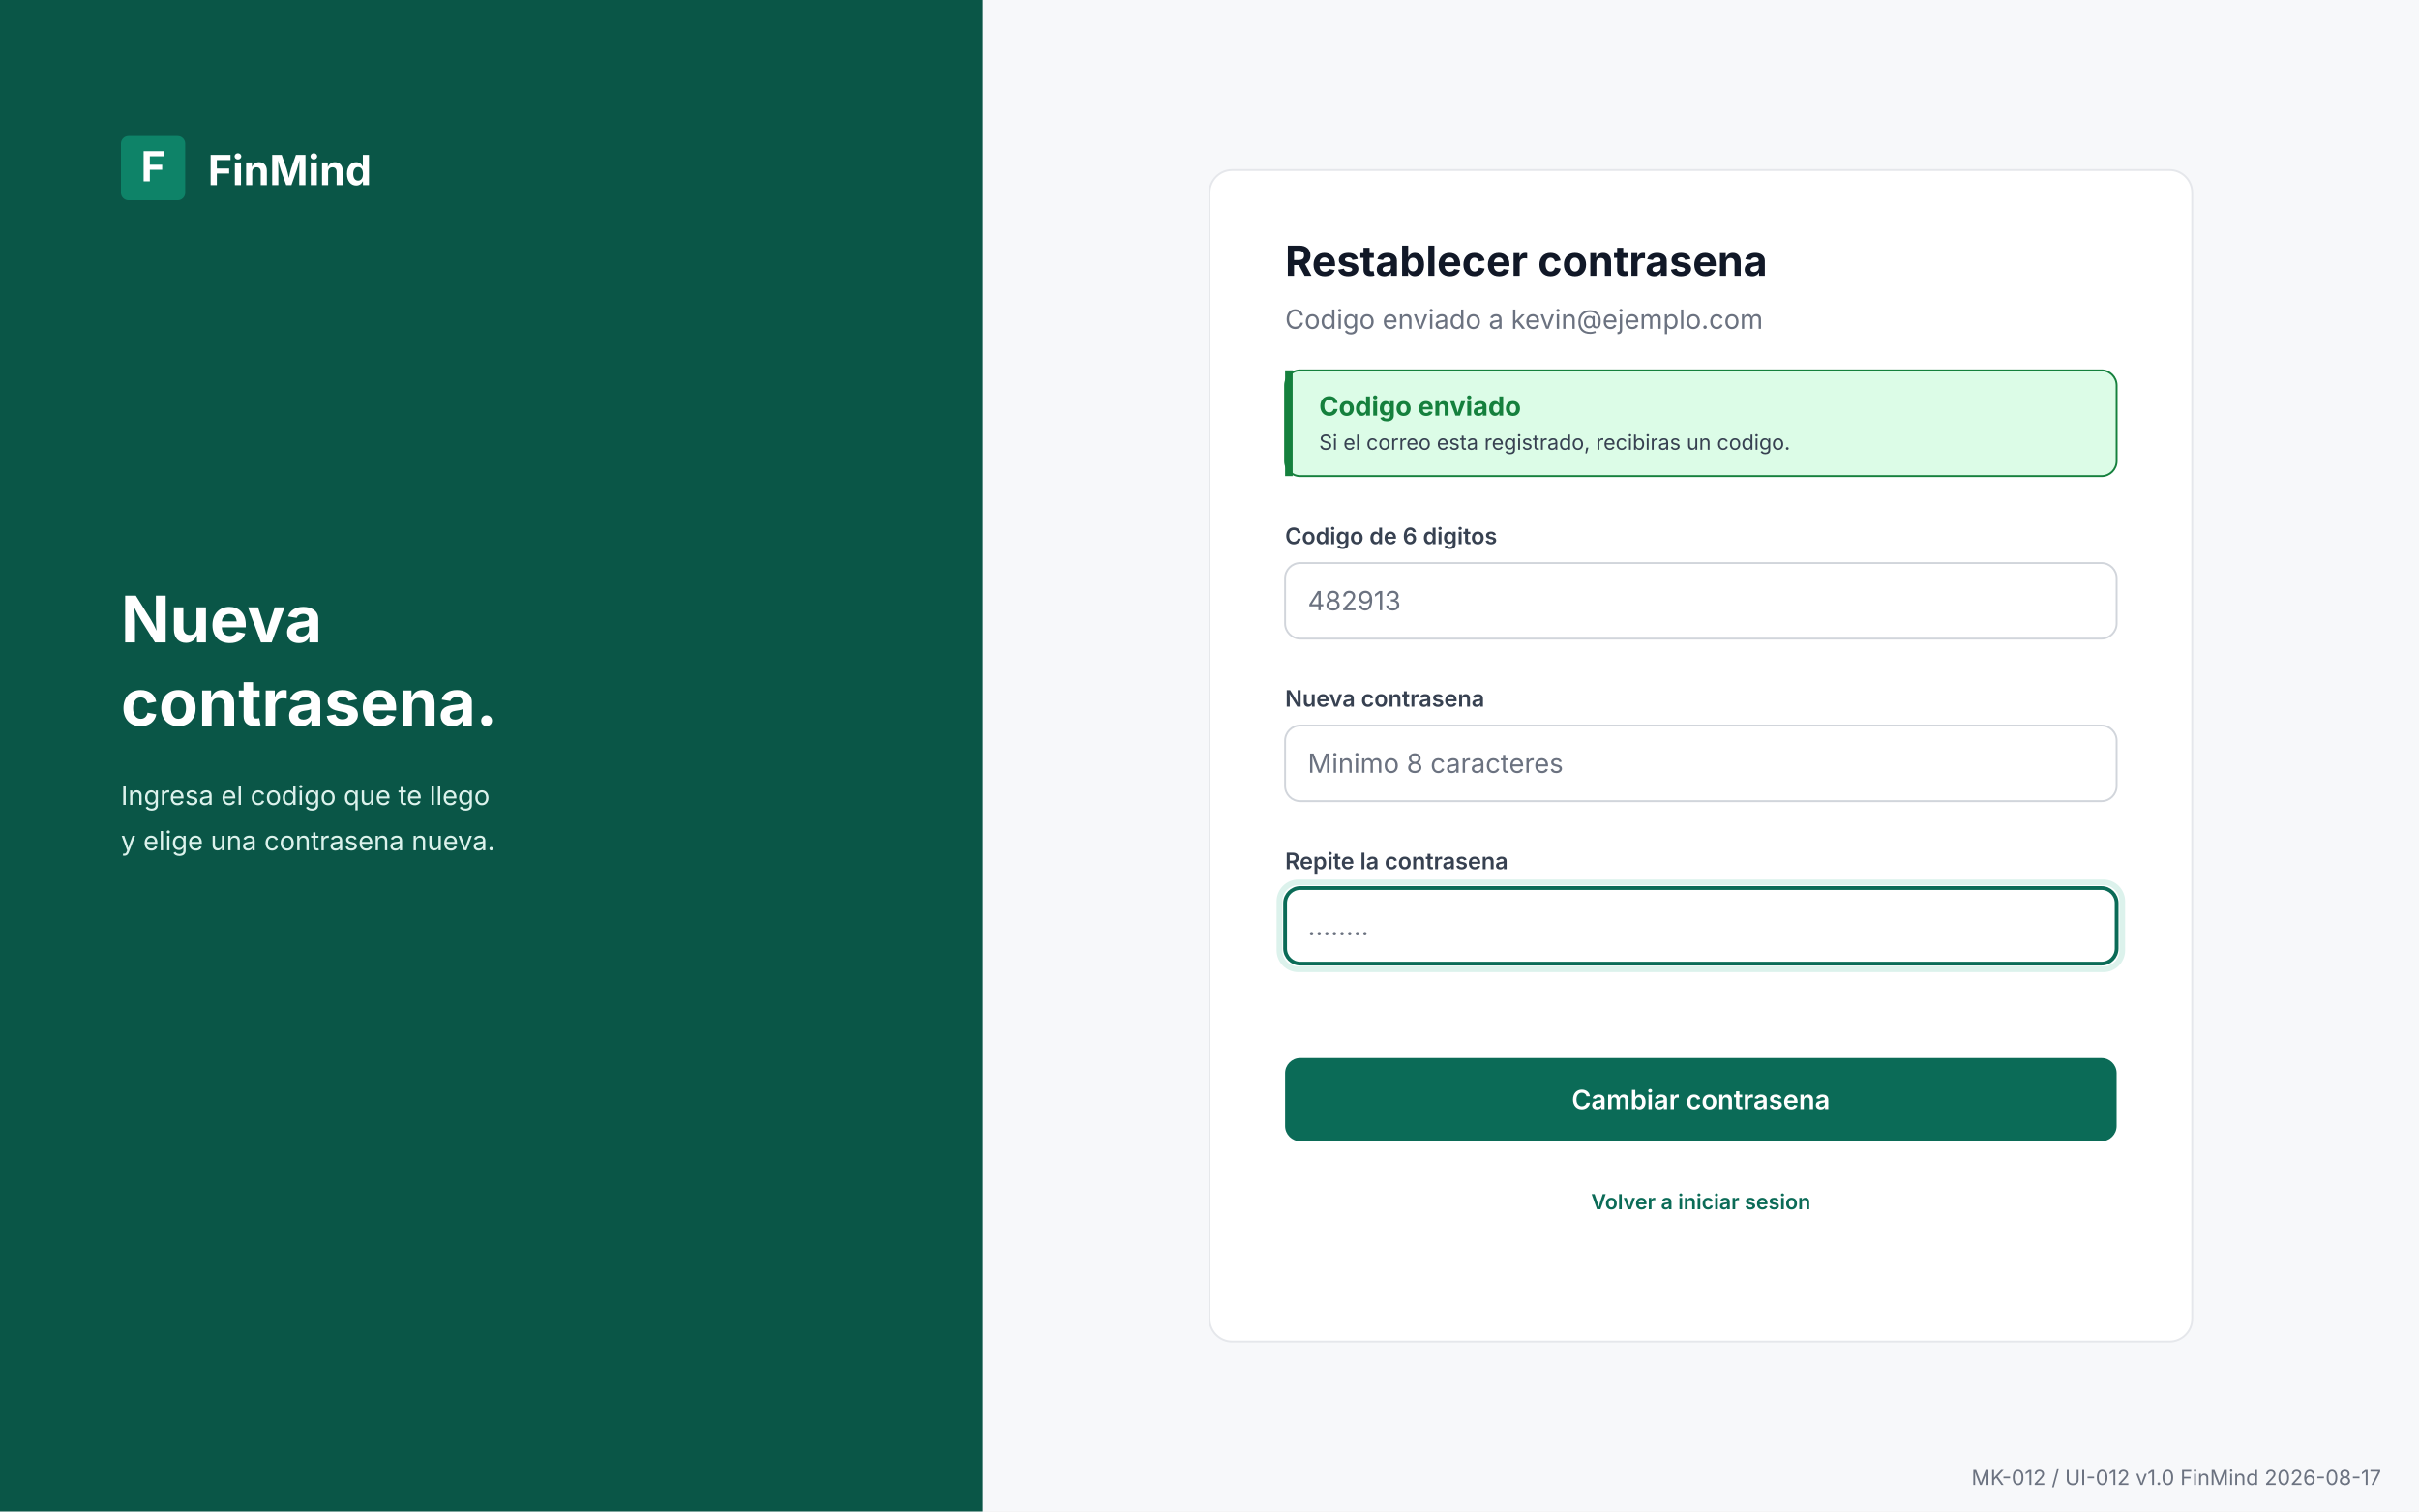
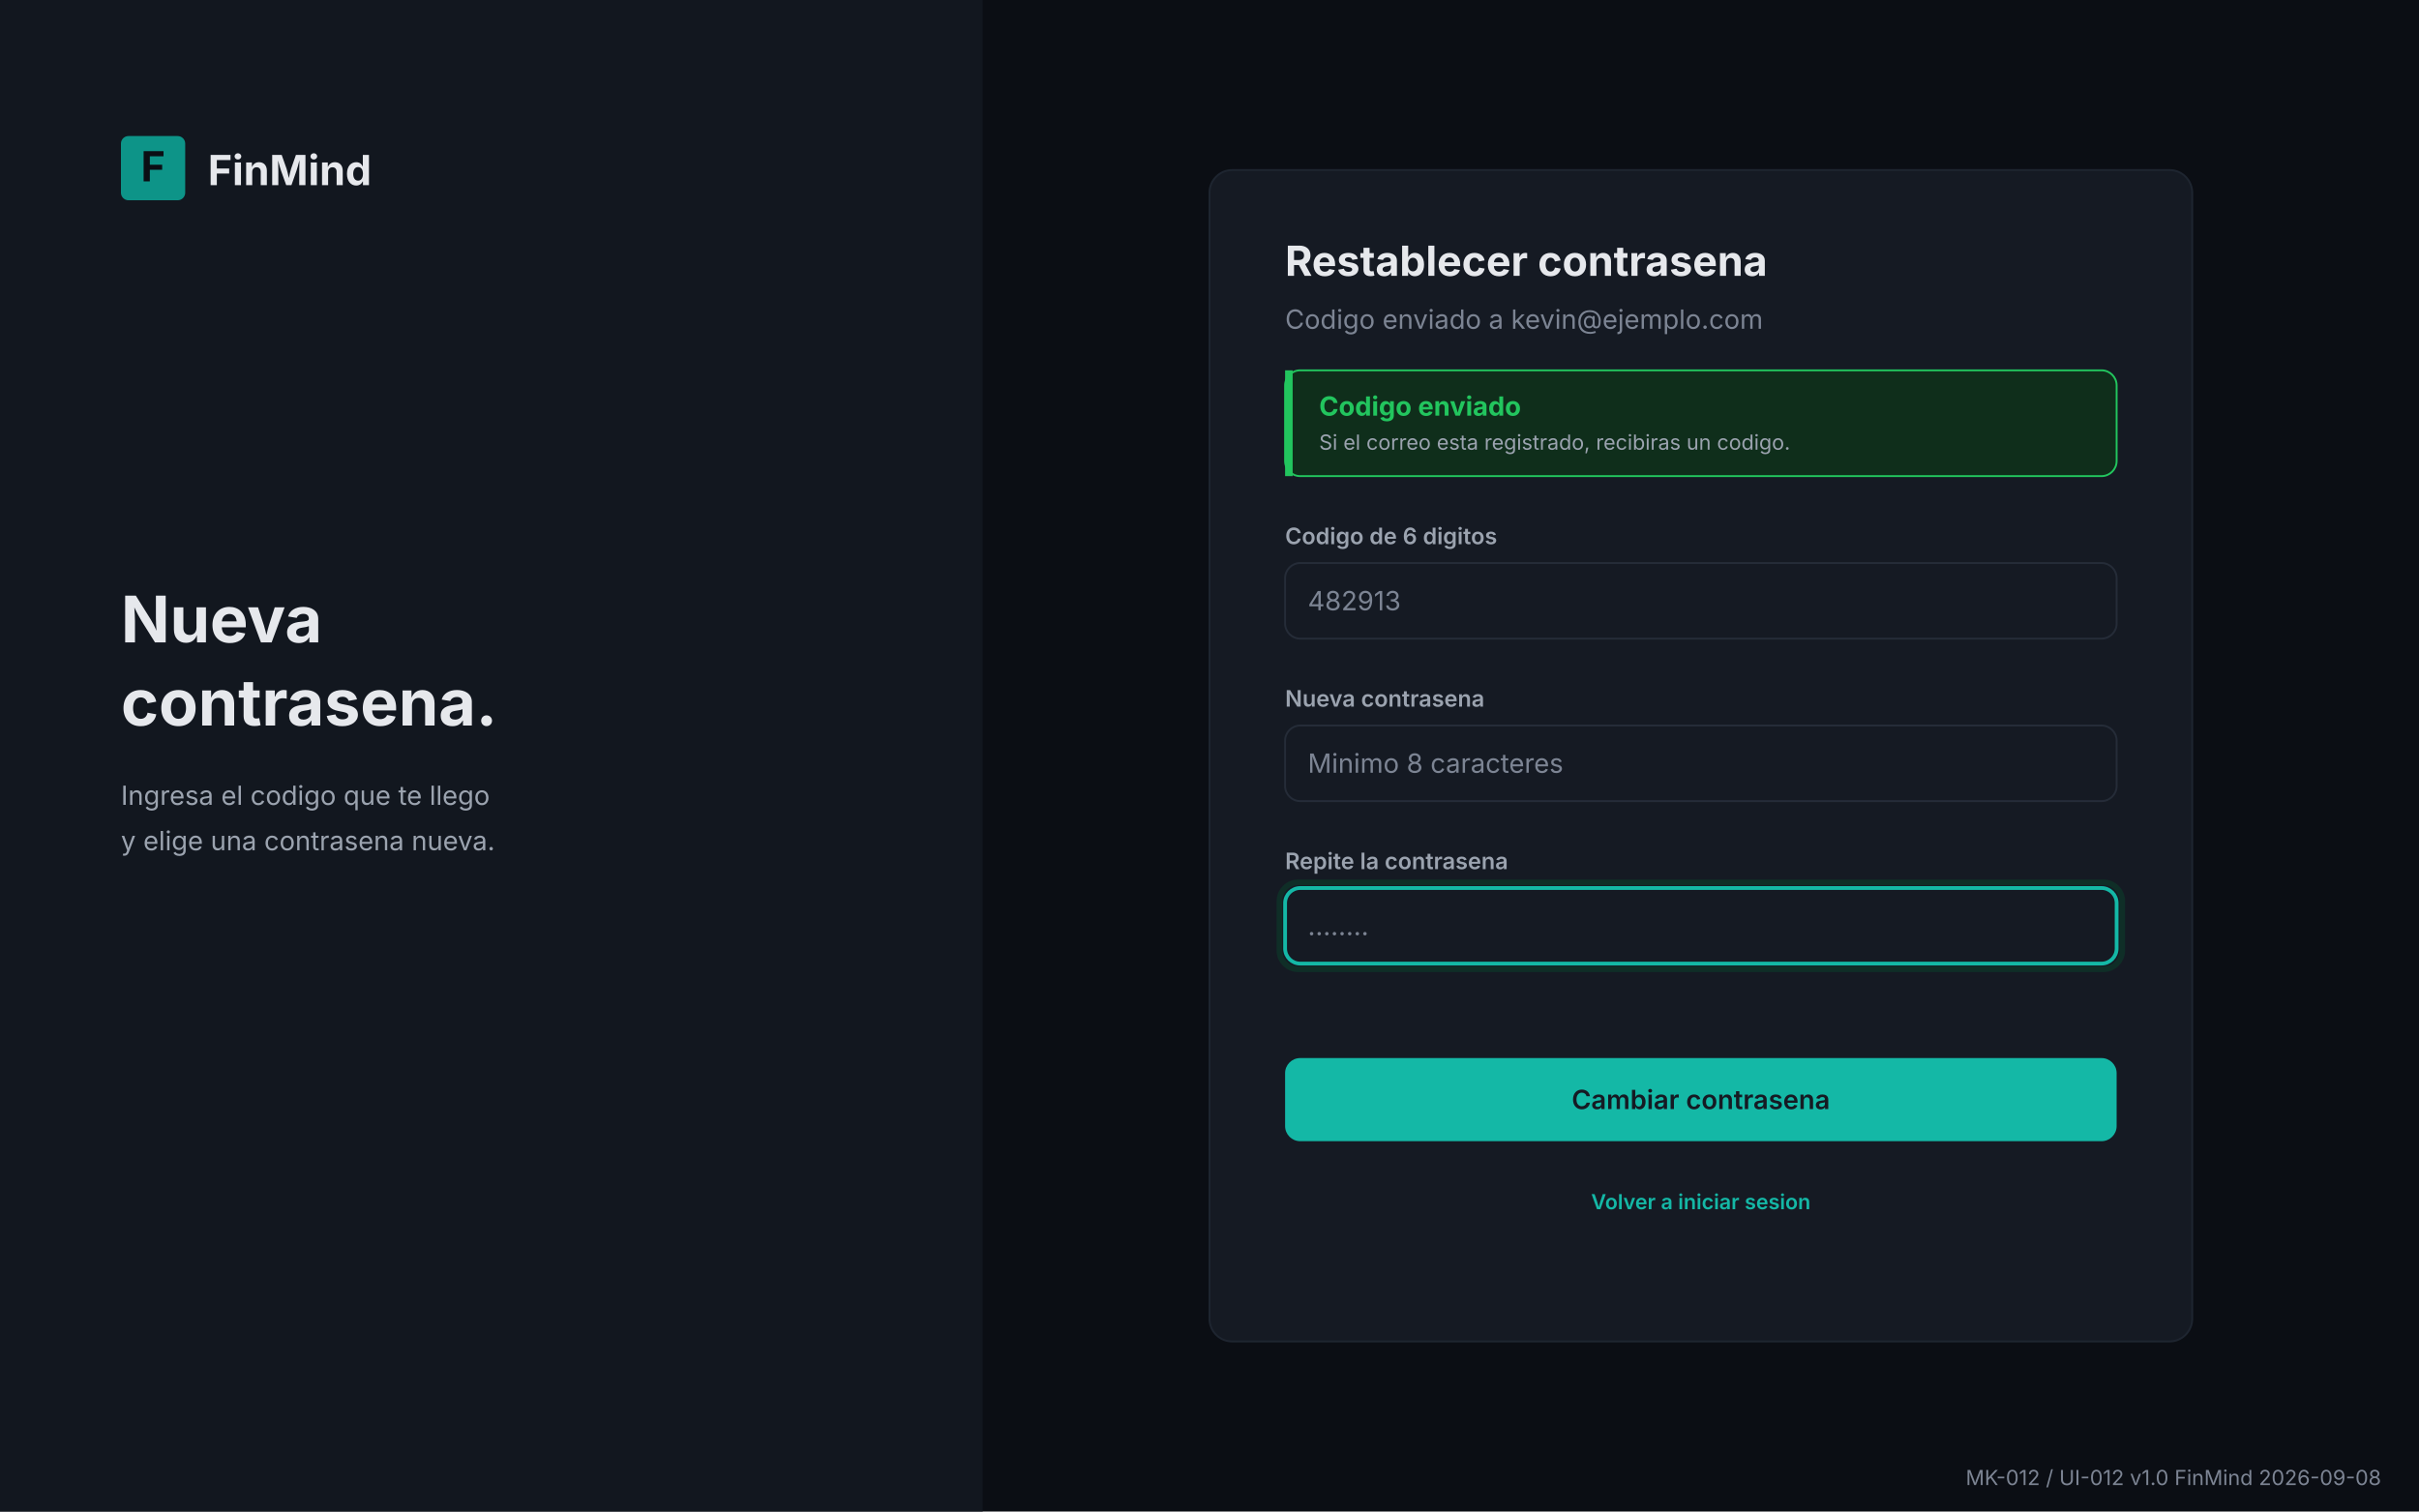
<svg xmlns="http://www.w3.org/2000/svg" viewBox="0 0 1280 800" width="1280" height="800" role="img" aria-labelledby="t d">
-   <rect x="0" y="0" width="1280" height="800" rx="0" fill="#F7F8FA" />
-   <rect x="0" y="0" width="520" height="800" rx="0" fill="#0A5647" />
-   <rect x="64" y="72" width="34" height="34" rx="4" fill="#0E8368" />
-   <text x="81" y="96" font-family="Inter, 'Segoe UI', system-ui, sans-serif" font-size="22" font-weight="700" fill="#FFFFFF" text-anchor="middle">F</text>
-   <text x="110" y="98" font-family="Inter, 'Segoe UI', system-ui, sans-serif" font-size="22" font-weight="700" fill="#FFFFFF" text-anchor="start">FinMind</text>
-   <text x="64" y="340" font-family="Inter, 'Segoe UI', system-ui, sans-serif" font-size="34" font-weight="700" fill="#FFFFFF" text-anchor="start">Nueva</text>
-   <text x="64" y="384" font-family="Inter, 'Segoe UI', system-ui, sans-serif" font-size="34" font-weight="700" fill="#FFFFFF" text-anchor="start">contrasena.</text>
-   <text x="64" y="426" font-family="Inter, 'Segoe UI', system-ui, sans-serif" font-size="14" font-weight="400" fill="#DCF2EC" text-anchor="start">Ingresa el codigo que te llego</text>
-   <text x="64" y="450" font-family="Inter, 'Segoe UI', system-ui, sans-serif" font-size="14" font-weight="400" fill="#DCF2EC" text-anchor="start">y elige una contrasena nueva.</text>
-   <rect x="640" y="90" width="520" height="620" rx="12" fill="#FFFFFF" stroke="#E5E7EB" stroke-width="1" />
-   <text x="680" y="146" font-family="Inter, 'Segoe UI', system-ui, sans-serif" font-size="22" font-weight="700" fill="#111827" text-anchor="start">Restablecer contrasena</text>
-   <text x="680" y="174" font-family="Inter, 'Segoe UI', system-ui, sans-serif" font-size="14" font-weight="400" fill="#6B7280" text-anchor="start">Codigo enviado a kevin@ejemplo.com</text>
-   <rect x="680" y="196" width="440" height="56" rx="8" fill="#DCFCE7" stroke="#15803D" stroke-width="1" />
-   <rect x="680" y="196" width="4" height="56" rx="0" fill="#15803D" />
-   <text x="698" y="220" font-family="Inter, 'Segoe UI', system-ui, sans-serif" font-size="14" font-weight="700" fill="#15803D" text-anchor="start">Codigo enviado</text>
-   <text x="698" y="238" font-family="Inter, 'Segoe UI', system-ui, sans-serif" font-size="11" font-weight="400" fill="#374151" text-anchor="start">Si el correo esta registrado, recibiras un codigo.</text>
-   <text x="680" y="288" font-family="Inter, 'Segoe UI', system-ui, sans-serif" font-size="12" font-weight="600" fill="#374151" text-anchor="start">Codigo de 6 digitos</text>
-   <rect x="680" y="298" width="440" height="40" rx="8" fill="#FFFFFF" stroke="#D1D5DB" stroke-width="1" />
-   <text x="692" y="323" font-family="Inter, 'Segoe UI', system-ui, sans-serif" font-size="14" font-weight="400" fill="#6B7280" text-anchor="start">482913</text>
-   <text x="680" y="374" font-family="Inter, 'Segoe UI', system-ui, sans-serif" font-size="12" font-weight="600" fill="#374151" text-anchor="start">Nueva contrasena</text>
-   <rect x="680" y="384" width="440" height="40" rx="8" fill="#FFFFFF" stroke="#D1D5DB" stroke-width="1" />
-   <text x="692" y="409" font-family="Inter, 'Segoe UI', system-ui, sans-serif" font-size="14" font-weight="400" fill="#6B7280" text-anchor="start">Minimo 8 caracteres</text>
-   <text x="680" y="460" font-family="Inter, 'Segoe UI', system-ui, sans-serif" font-size="12" font-weight="600" fill="#374151" text-anchor="start">Repite la contrasena</text>
-   <rect x="680" y="470" width="440" height="40" rx="8" fill="#FFFFFF" stroke="#0B6B57" stroke-width="2" />
-   <rect x="677" y="467" width="446" height="46" rx="10" fill="none" stroke="#DCF2EC" stroke-width="3" />
-   <text x="692" y="495" font-family="Inter, 'Segoe UI', system-ui, sans-serif" font-size="14" font-weight="400" fill="#6B7280" text-anchor="start">........</text>
-   <rect x="680" y="560" width="440" height="44" rx="8" fill="#0B6B57" />
-   <text x="900.0" y="587.0" font-family="Inter, 'Segoe UI', system-ui, sans-serif" font-size="14" font-weight="600" fill="#FFFFFF" text-anchor="middle">Cambiar contrasena</text>
-   <text x="900" y="640" font-family="Inter, 'Segoe UI', system-ui, sans-serif" font-size="11" font-weight="600" fill="#0B6B57" text-anchor="middle">Volver a iniciar sesion</text>
-   <text x="1260" y="786" font-family="Inter, 'Segoe UI', system-ui, sans-serif" font-size="11" font-weight="400" fill="#6B7280" text-anchor="end">MK-012 / UI-012  v1.0  FinMind  2026-08-17</text>
+   <rect x="0" y="0" width="1280" height="800" rx="0" fill="#0B0E14" />
+   <rect x="0" y="0" width="520" height="800" rx="0" fill="#12171F" />
+   <rect x="64" y="72" width="34" height="34" rx="4" fill="#0D9488" />
+   <text x="81" y="96" font-family="Inter, 'Segoe UI', system-ui, sans-serif" font-size="22" font-weight="700" fill="#0B0E14" text-anchor="middle">F</text>
+   <text x="110" y="98" font-family="Inter, 'Segoe UI', system-ui, sans-serif" font-size="22" font-weight="700" fill="#E6E8EC" text-anchor="start">FinMind</text>
+   <text x="64" y="340" font-family="Inter, 'Segoe UI', system-ui, sans-serif" font-size="34" font-weight="700" fill="#E6E8EC" text-anchor="start">Nueva</text>
+   <text x="64" y="384" font-family="Inter, 'Segoe UI', system-ui, sans-serif" font-size="34" font-weight="700" fill="#E6E8EC" text-anchor="start">contrasena.</text>
+   <text x="64" y="426" font-family="Inter, 'Segoe UI', system-ui, sans-serif" font-size="14" font-weight="400" fill="#9BA3AF" text-anchor="start">Ingresa el codigo que te llego</text>
+   <text x="64" y="450" font-family="Inter, 'Segoe UI', system-ui, sans-serif" font-size="14" font-weight="400" fill="#9BA3AF" text-anchor="start">y elige una contrasena nueva.</text>
+   <rect x="640" y="90" width="520" height="620" rx="12" fill="#151A23" stroke="#1E2530" stroke-width="1" />
+   <text x="680" y="146" font-family="Inter, 'Segoe UI', system-ui, sans-serif" font-size="22" font-weight="700" fill="#E6E8EC" text-anchor="start">Restablecer contrasena</text>
+   <text x="680" y="174" font-family="Inter, 'Segoe UI', system-ui, sans-serif" font-size="14" font-weight="400" fill="#7C8493" text-anchor="start">Codigo enviado a kevin@ejemplo.com</text>
+   <rect x="680" y="196" width="440" height="56" rx="8" fill="#0F2E1B" stroke="#22C55E" stroke-width="1" />
+   <rect x="680" y="196" width="4" height="56" rx="0" fill="#22C55E" />
+   <text x="698" y="220" font-family="Inter, 'Segoe UI', system-ui, sans-serif" font-size="14" font-weight="700" fill="#22C55E" text-anchor="start">Codigo enviado</text>
+   <text x="698" y="238" font-family="Inter, 'Segoe UI', system-ui, sans-serif" font-size="11" font-weight="400" fill="#9BA3AF" text-anchor="start">Si el correo esta registrado, recibiras un codigo.</text>
+   <text x="680" y="288" font-family="Inter, 'Segoe UI', system-ui, sans-serif" font-size="12" font-weight="600" fill="#9BA3AF" text-anchor="start">Codigo de 6 digitos</text>
+   <rect x="680" y="298" width="440" height="40" rx="8" fill="#151A23" stroke="#252C38" stroke-width="1" />
+   <text x="692" y="323" font-family="Inter, 'Segoe UI', system-ui, sans-serif" font-size="14" font-weight="400" fill="#7C8493" text-anchor="start">482913</text>
+   <text x="680" y="374" font-family="Inter, 'Segoe UI', system-ui, sans-serif" font-size="12" font-weight="600" fill="#9BA3AF" text-anchor="start">Nueva contrasena</text>
+   <rect x="680" y="384" width="440" height="40" rx="8" fill="#151A23" stroke="#252C38" stroke-width="1" />
+   <text x="692" y="409" font-family="Inter, 'Segoe UI', system-ui, sans-serif" font-size="14" font-weight="400" fill="#7C8493" text-anchor="start">Minimo 8 caracteres</text>
+   <text x="680" y="460" font-family="Inter, 'Segoe UI', system-ui, sans-serif" font-size="12" font-weight="600" fill="#9BA3AF" text-anchor="start">Repite la contrasena</text>
+   <rect x="680" y="470" width="440" height="40" rx="8" fill="#151A23" stroke="#14B8A6" stroke-width="2" />
+   <rect x="677" y="467" width="446" height="46" rx="10" fill="none" stroke="#0F2E27" stroke-width="3" />
+   <text x="692" y="495" font-family="Inter, 'Segoe UI', system-ui, sans-serif" font-size="14" font-weight="400" fill="#7C8493" text-anchor="start">........</text>
+   <rect x="680" y="560" width="440" height="44" rx="8" fill="#14B8A6" />
+   <text x="900.0" y="587.0" font-family="Inter, 'Segoe UI', system-ui, sans-serif" font-size="14" font-weight="600" fill="#151A23" text-anchor="middle">Cambiar contrasena</text>
+   <text x="900" y="640" font-family="Inter, 'Segoe UI', system-ui, sans-serif" font-size="11" font-weight="600" fill="#14B8A6" text-anchor="middle">Volver a iniciar sesion</text>
+   <text x="1260" y="786" font-family="Inter, 'Segoe UI', system-ui, sans-serif" font-size="11" font-weight="400" fill="#7C8493" text-anchor="end">MK-012 / UI-012  v1.0  FinMind  2026-09-08</text>
</svg>
